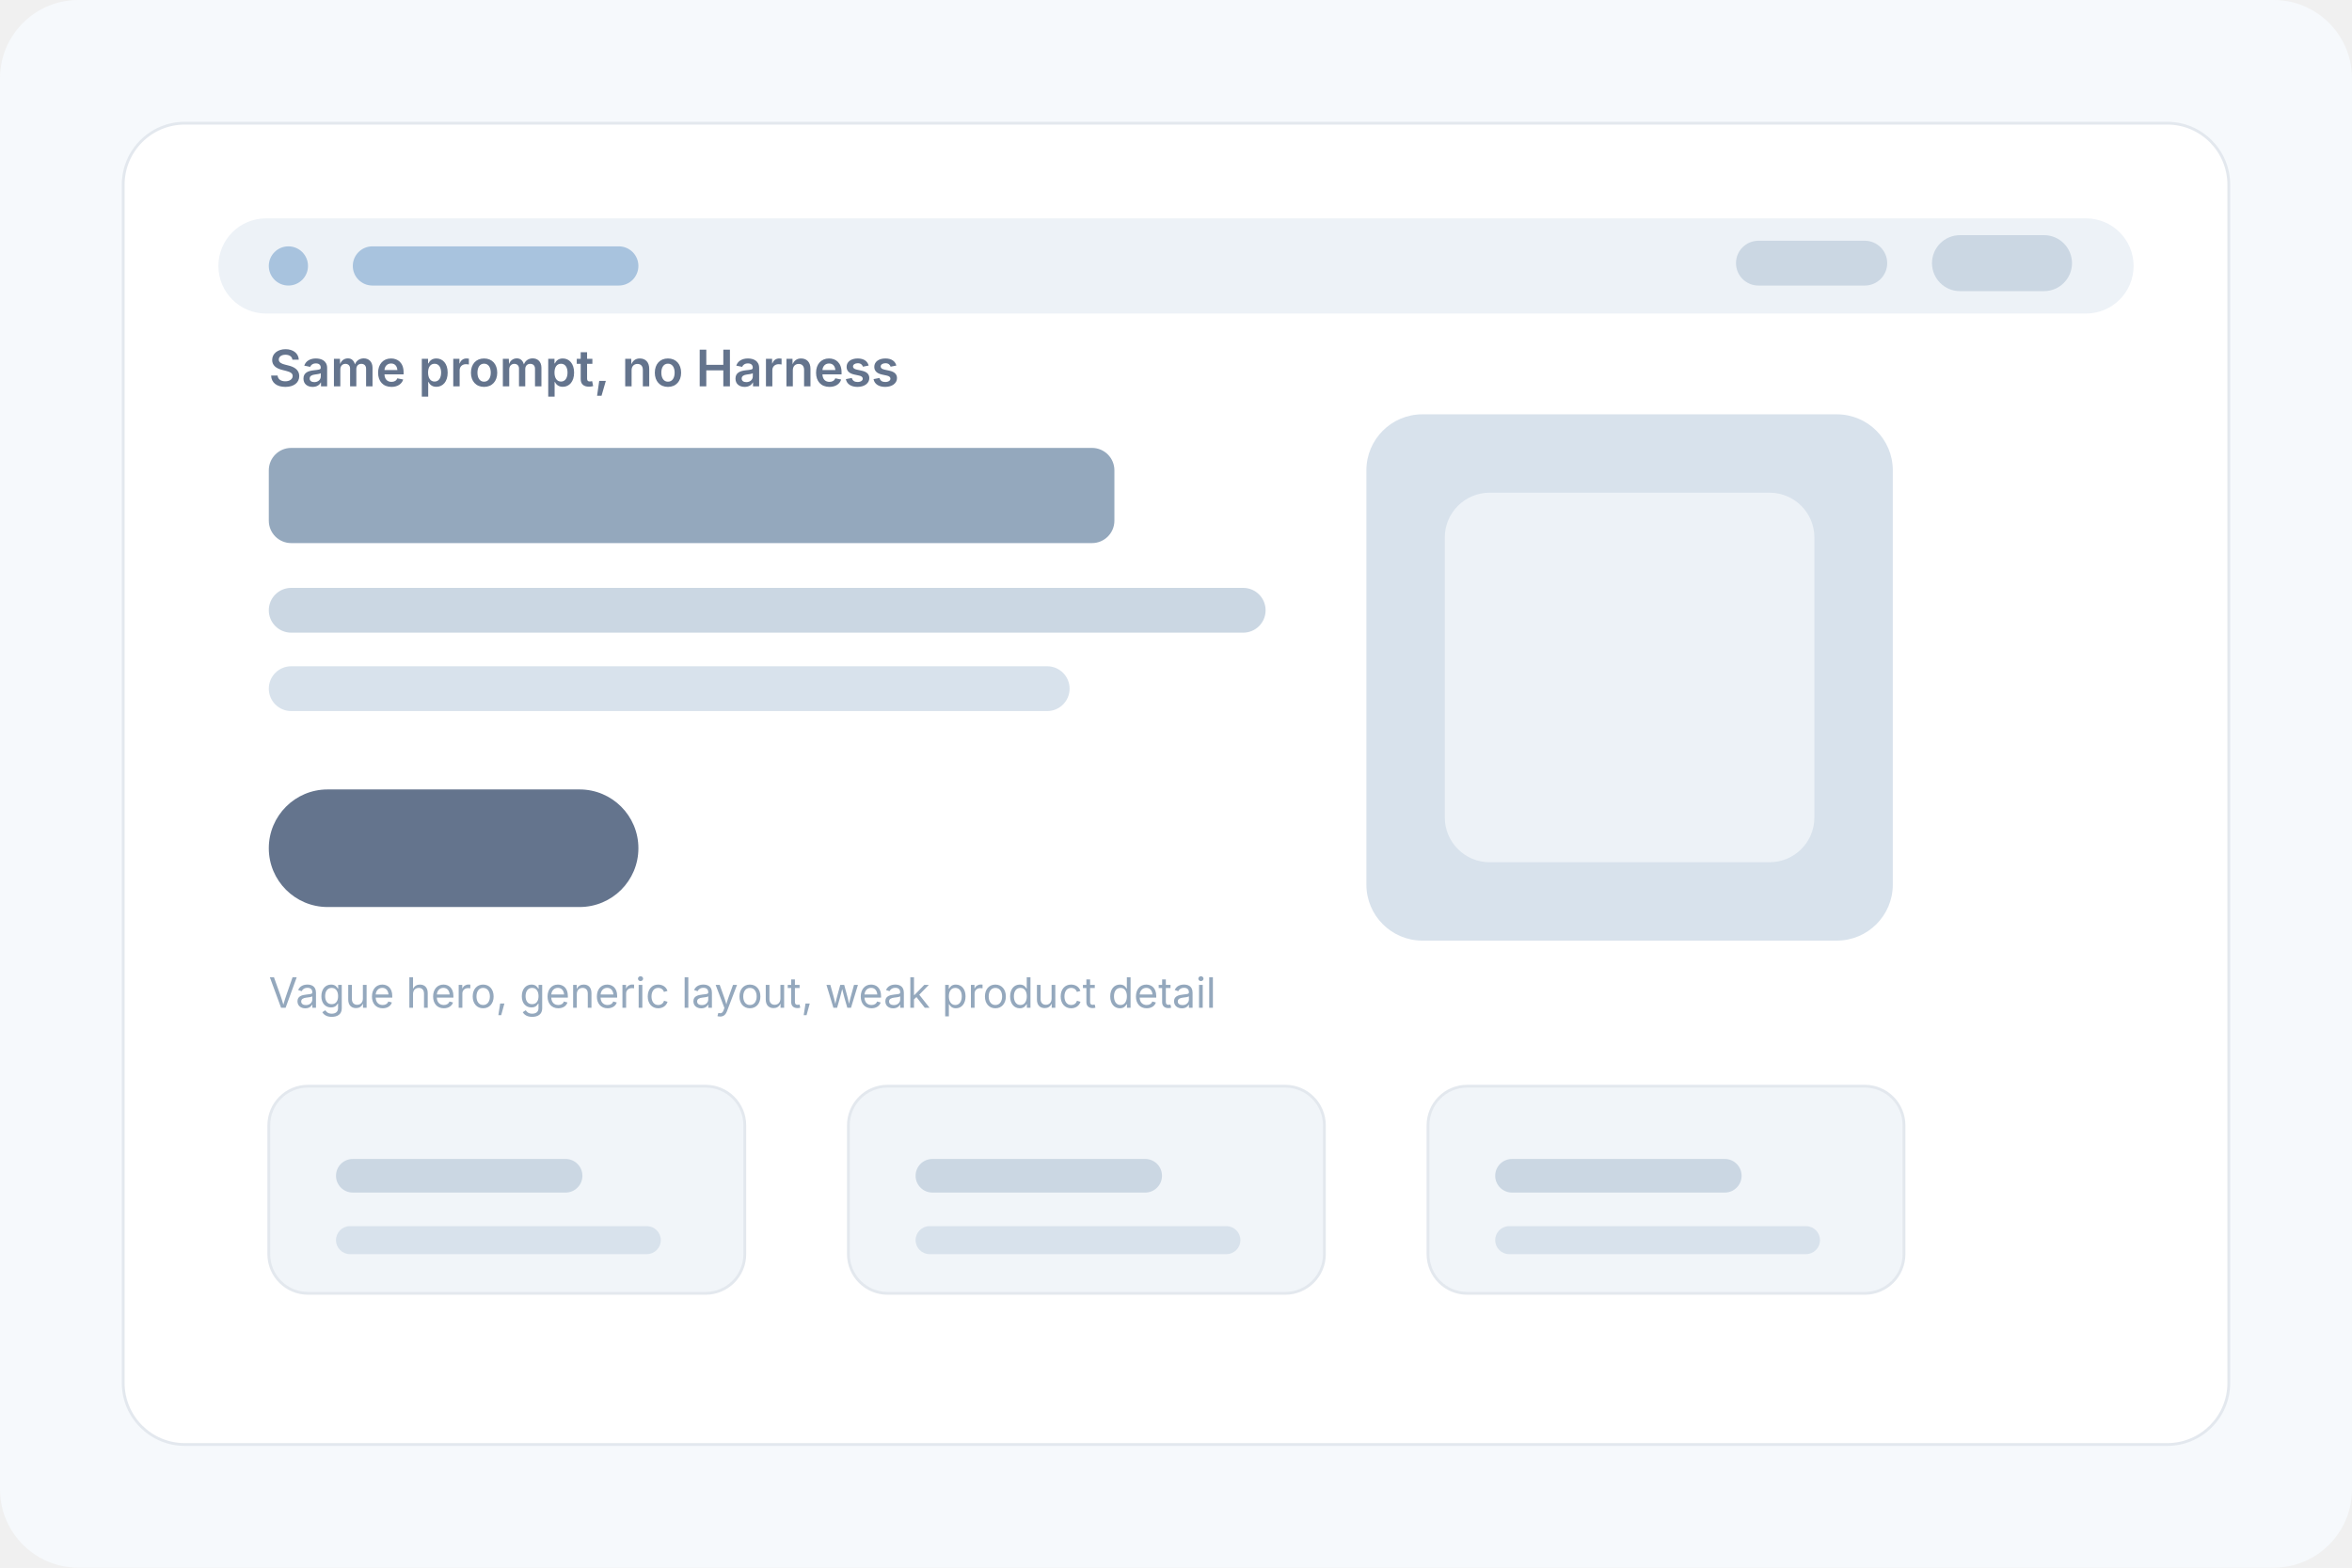
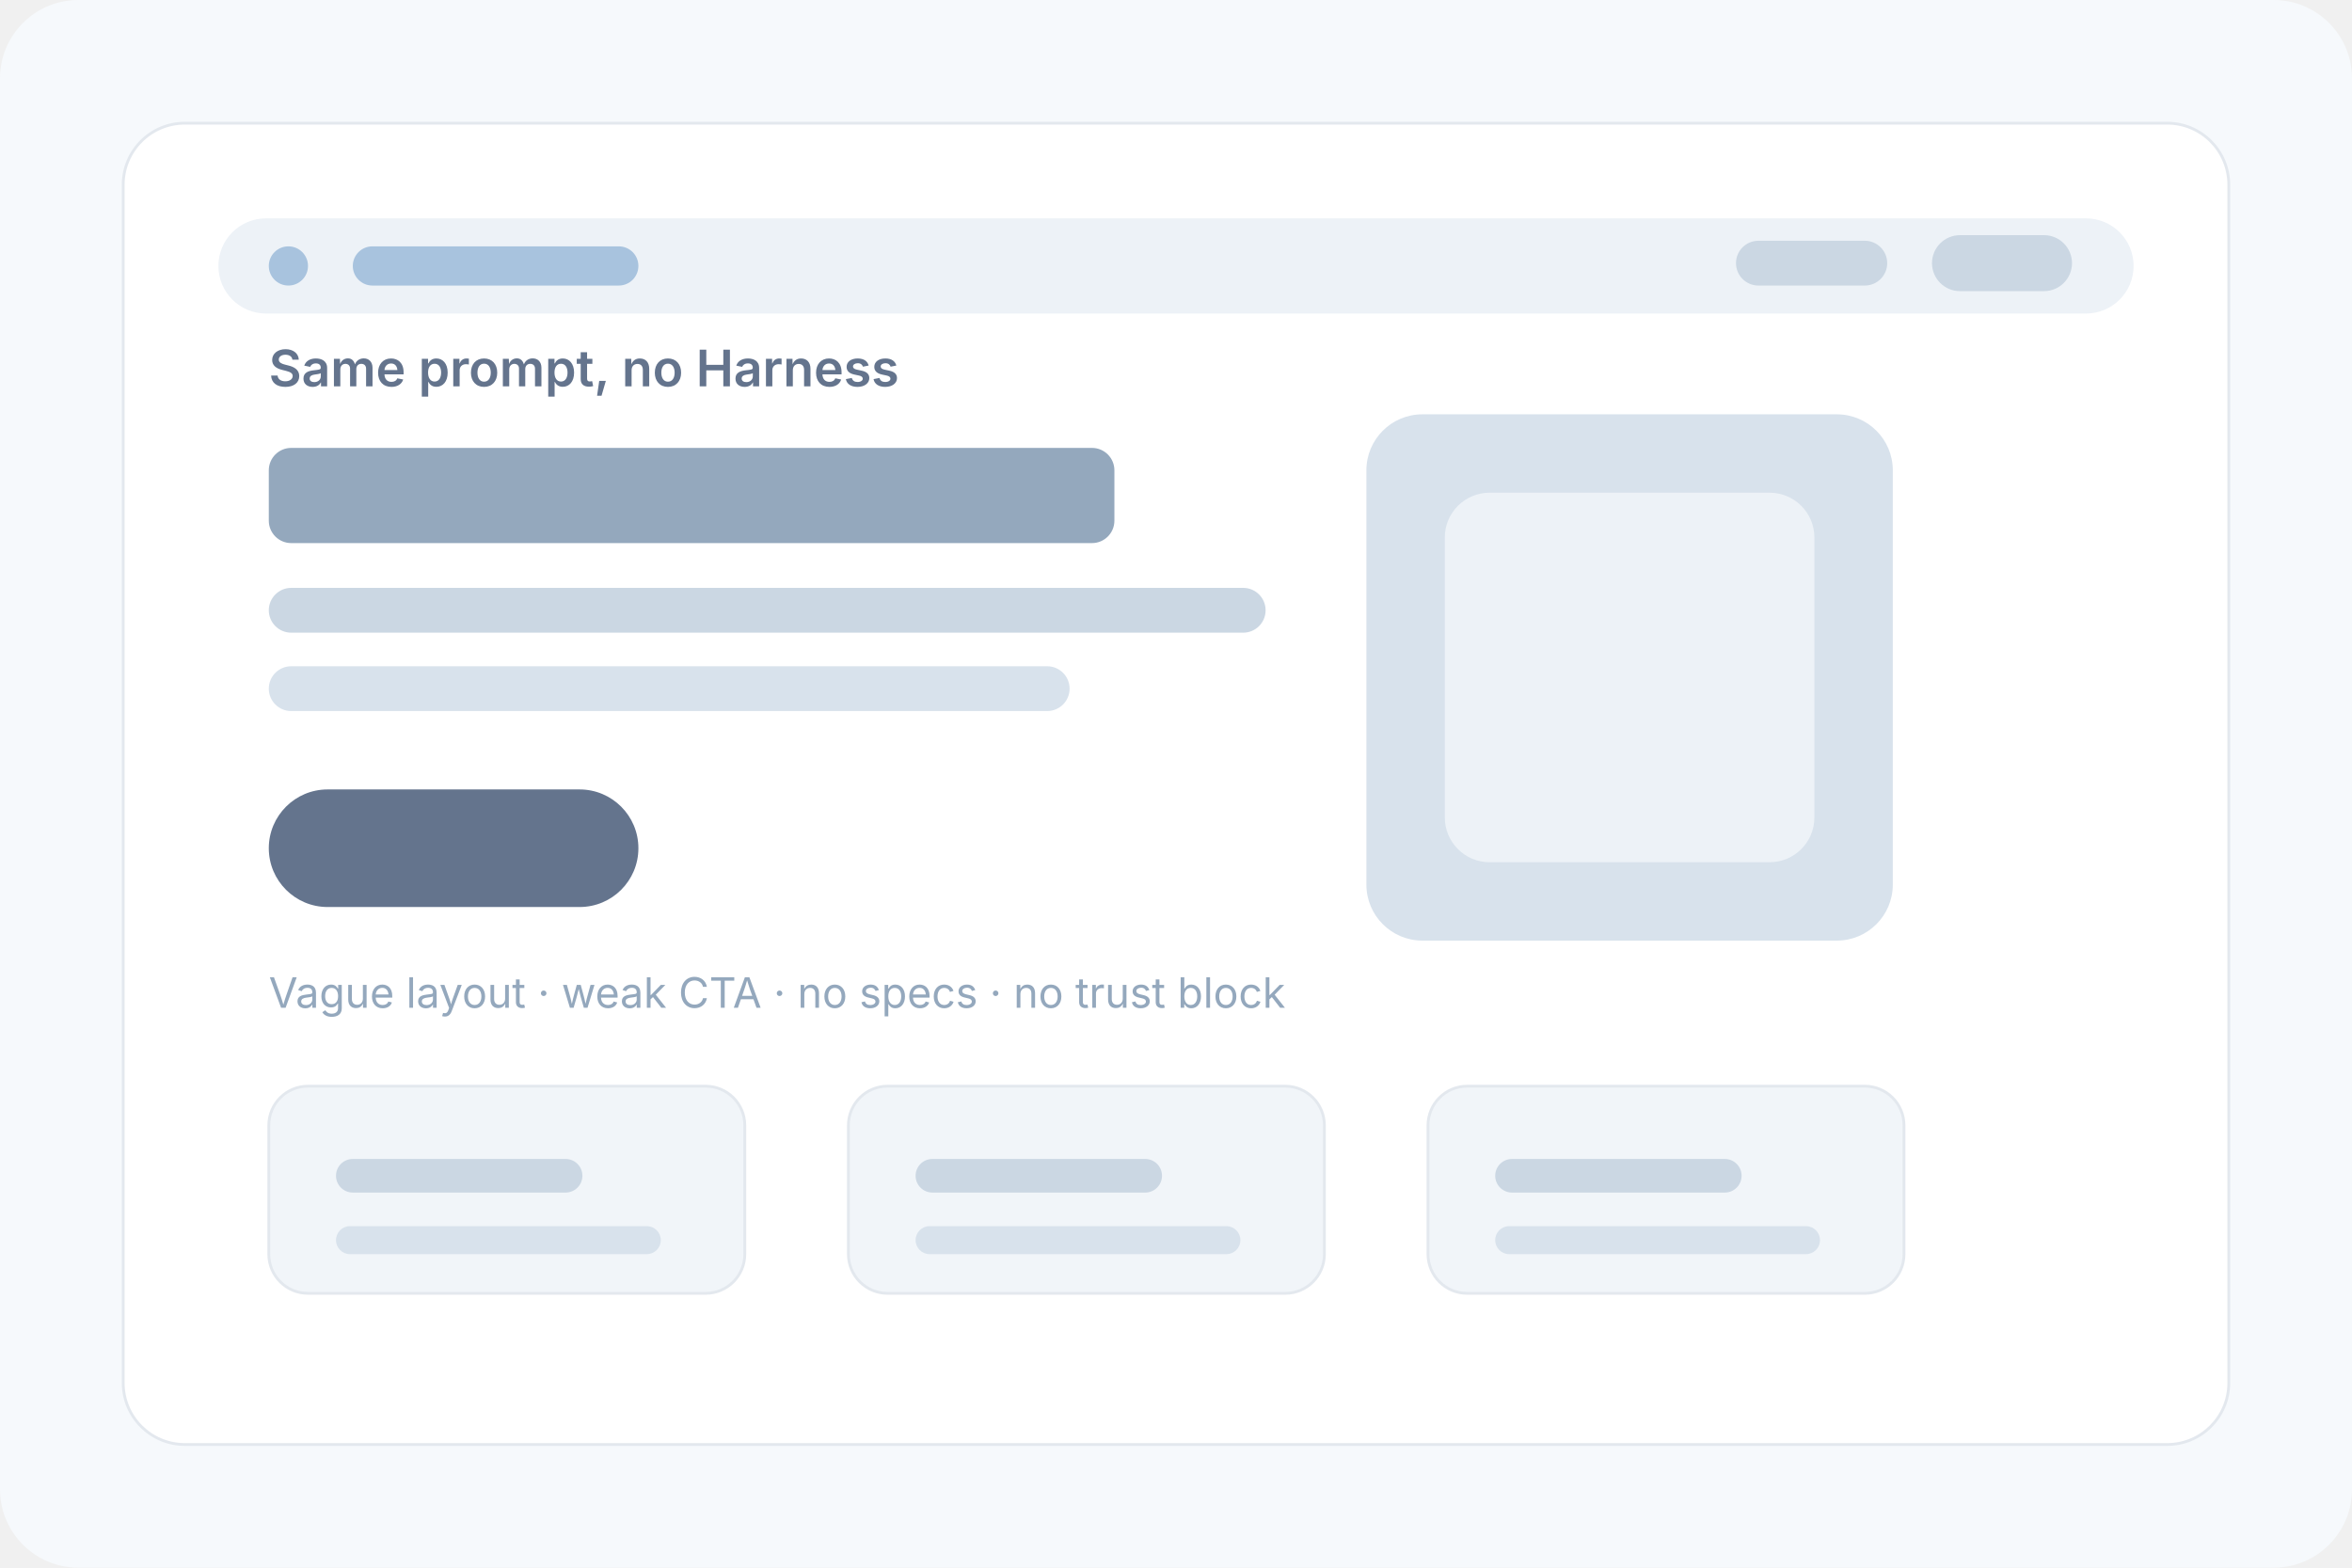
<svg xmlns="http://www.w3.org/2000/svg" width="840" height="560" viewBox="0 0 840 560" role="img" aria-labelledby="title desc">
  <rect width="840" height="560" rx="28" fill="#f6f9fc" />
  <rect x="44" y="44" width="752" height="472" rx="22" fill="#ffffff" stroke="#e3e8ee" />
  <rect x="78" y="78" width="684" height="34" rx="17" fill="#edf2f7" />
  <circle cx="103" cy="95" r="7" fill="#a8c3de" />
  <rect x="126" y="88" width="102" height="14" rx="7" fill="#a8c3de" />
  <rect x="620" y="86" width="54" height="16" rx="8" fill="#cbd7e3" />
  <rect x="690" y="84" width="50" height="20" rx="10" fill="#cbd7e3" />
  <rect x="96" y="160" width="302" height="34" rx="8" fill="#94a8bd" />
  <rect x="96" y="210" width="356" height="16" rx="8" fill="#cbd7e3" />
  <rect x="96" y="238" width="286" height="16" rx="8" fill="#d8e2ec" />
  <rect x="96" y="282" width="132" height="42" rx="21" fill="#64748d" />
  <rect x="488" y="148" width="188" height="188" rx="20" fill="#d8e2ec" />
  <rect x="516" y="176" width="132" height="132" rx="16" fill="#edf2f7" />
  <rect x="96" y="388" width="170" height="74" rx="14" fill="#f1f5f9" stroke="#e3e8ee" />
  <rect x="303" y="388" width="170" height="74" rx="14" fill="#f1f5f9" stroke="#e3e8ee" />
  <rect x="510" y="388" width="170" height="74" rx="14" fill="#f1f5f9" stroke="#e3e8ee" />
  <rect x="120" y="414" width="88" height="12" rx="6" fill="#cbd7e3" />
  <rect x="120" y="438" width="116" height="10" rx="5" fill="#d8e2ec" />
  <rect x="327" y="414" width="88" height="12" rx="6" fill="#cbd7e3" />
  <rect x="327" y="438" width="116" height="10" rx="5" fill="#d8e2ec" />
  <rect x="534" y="414" width="88" height="12" rx="6" fill="#cbd7e3" />
  <rect x="534" y="438" width="116" height="10" rx="5" fill="#d8e2ec" />
  <text x="96" y="138" fill="#64748d" font-family="Inter, Arial, sans-serif" font-size="18" font-weight="600">Same prompt, no Harness</text>
-   <text x="96" y="360" fill="#94a8bd" font-family="Inter, Arial, sans-serif" font-size="15">Vague hero, generic layout, weak product detail</text>
+   <text x="96" y="360" fill="#94a8bd" font-family="Inter, Arial, sans-serif" font-size="15">Vague layout · weak CTA · no specs · no trust block</text>
</svg>
